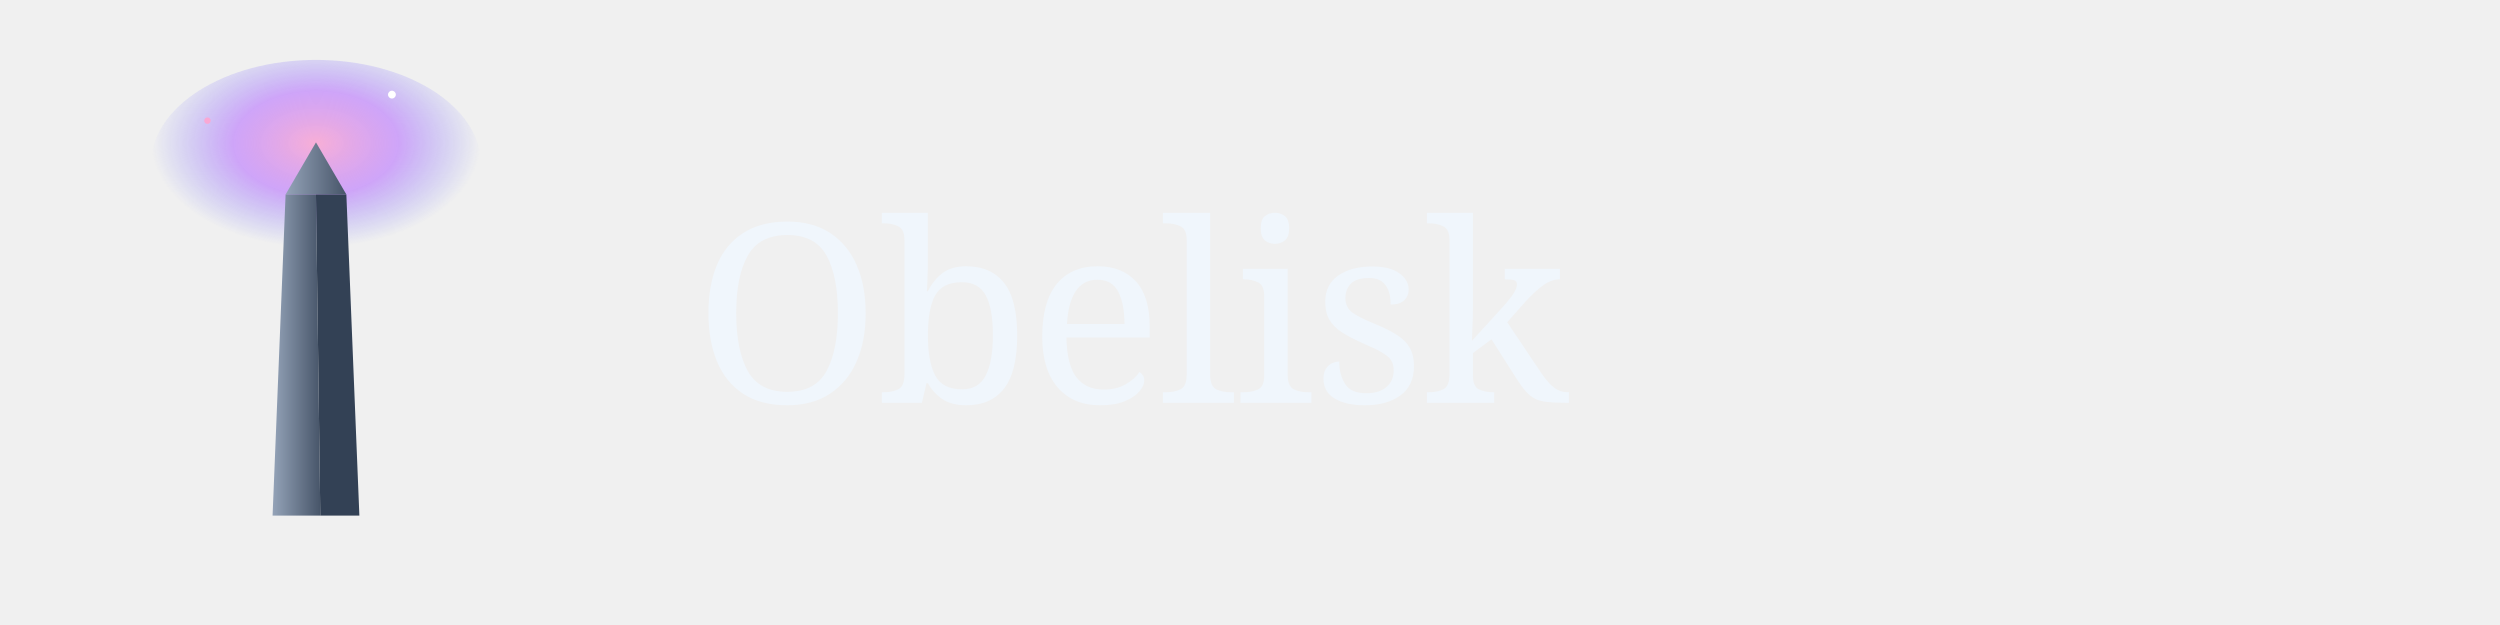
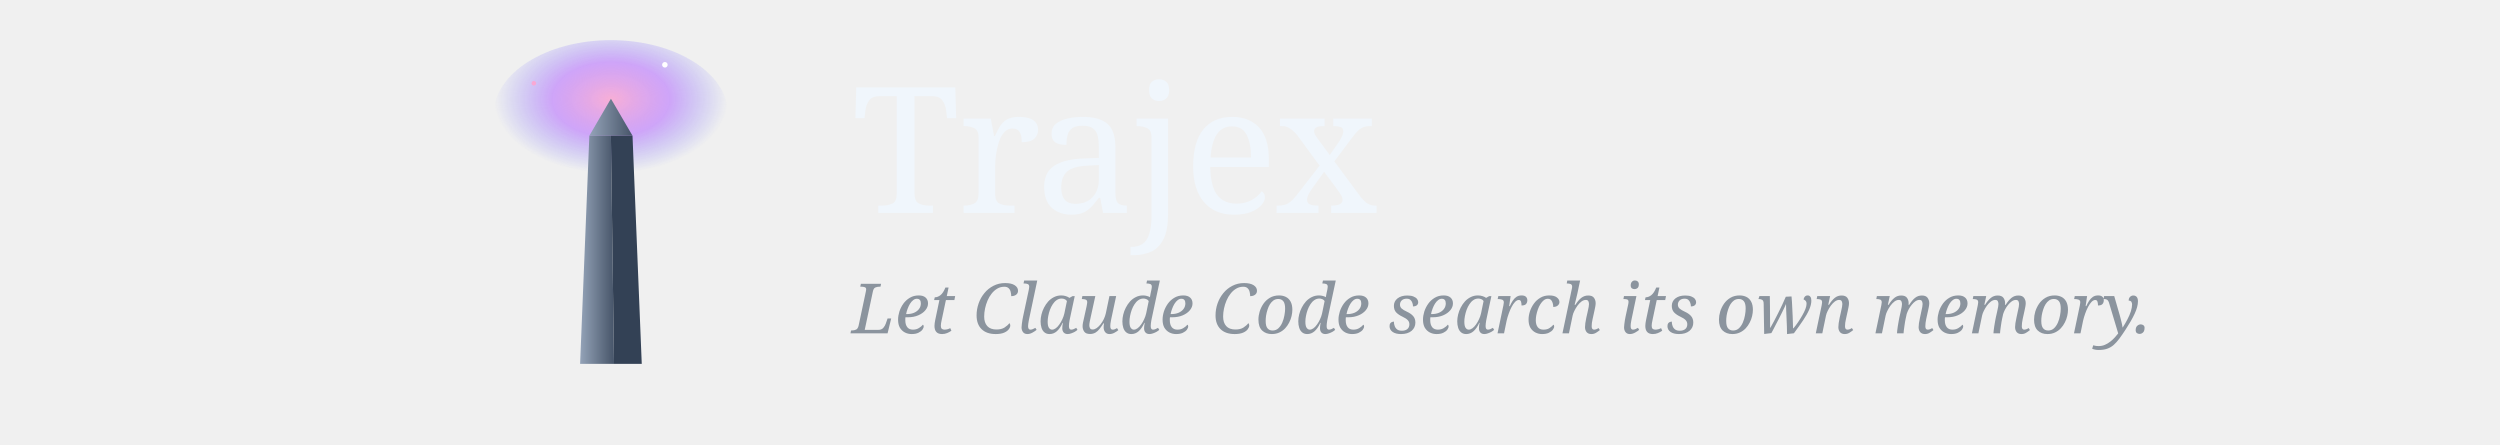
- <svg xmlns="http://www.w3.org/2000/svg" viewBox="0 0 360 90" width="360" height="90">
+ <svg xmlns="http://www.w3.org/2000/svg" viewBox="0 0 540 96" width="540" height="96">
  <defs>
    <radialGradient id="aurora" cx="0.5" cy="0.4" r="0.5">
      <stop offset="0" stop-color="#f9a8d4" stop-opacity="0.9" />
      <stop offset="0.5" stop-color="#c084fc" stop-opacity="0.7" />
      <stop offset="1" stop-color="#818cf8" stop-opacity="0" />
    </radialGradient>
    <linearGradient id="stone" x1="0" y1="0" x2="1" y2="0">
      <stop offset="0" stop-color="#94a3b8" />
      <stop offset="1" stop-color="#475569" />
    </linearGradient>
  </defs>
-   <g transform="translate(8 8) scale(0.3125)">
+   <g transform="translate(92 8) scale(0.333)">
    <ellipse cx="120" cy="50" rx="76" ry="48" fill="url(#aurora)" />
    <polygon points="120,40 106,64 134,64" fill="url(#stone)" />
    <polygon points="106,64 120,64 122,212 100,212" fill="url(#stone)" />
    <polygon points="120,64 134,64 140,212 122,212" fill="#334155" />
    <circle cx="70" cy="30" r="1.5" fill="#f9a8d4" />
    <circle cx="155" cy="18" r="1.8" fill="#ffffff" />
  </g>
-   <text x="100" y="58" font-family="Iowan Old Style, Charter, Georgia, serif" font-size="36" font-weight="500" fill="#f0f6fc" letter-spacing="-0.01em">Obelisk</text>
+   <text x="184" y="46" font-family="Iowan Old Style, Charter, Georgia, serif" font-size="38" font-weight="500" fill="#f0f6fc" letter-spacing="-0.4">Trajex</text>
+   <text x="184" y="72" font-family="Iowan Old Style, Charter, Georgia, serif" font-size="15" font-style="italic" fill="#8b949e">Let Claude Code search its own memory.</text>
</svg>
